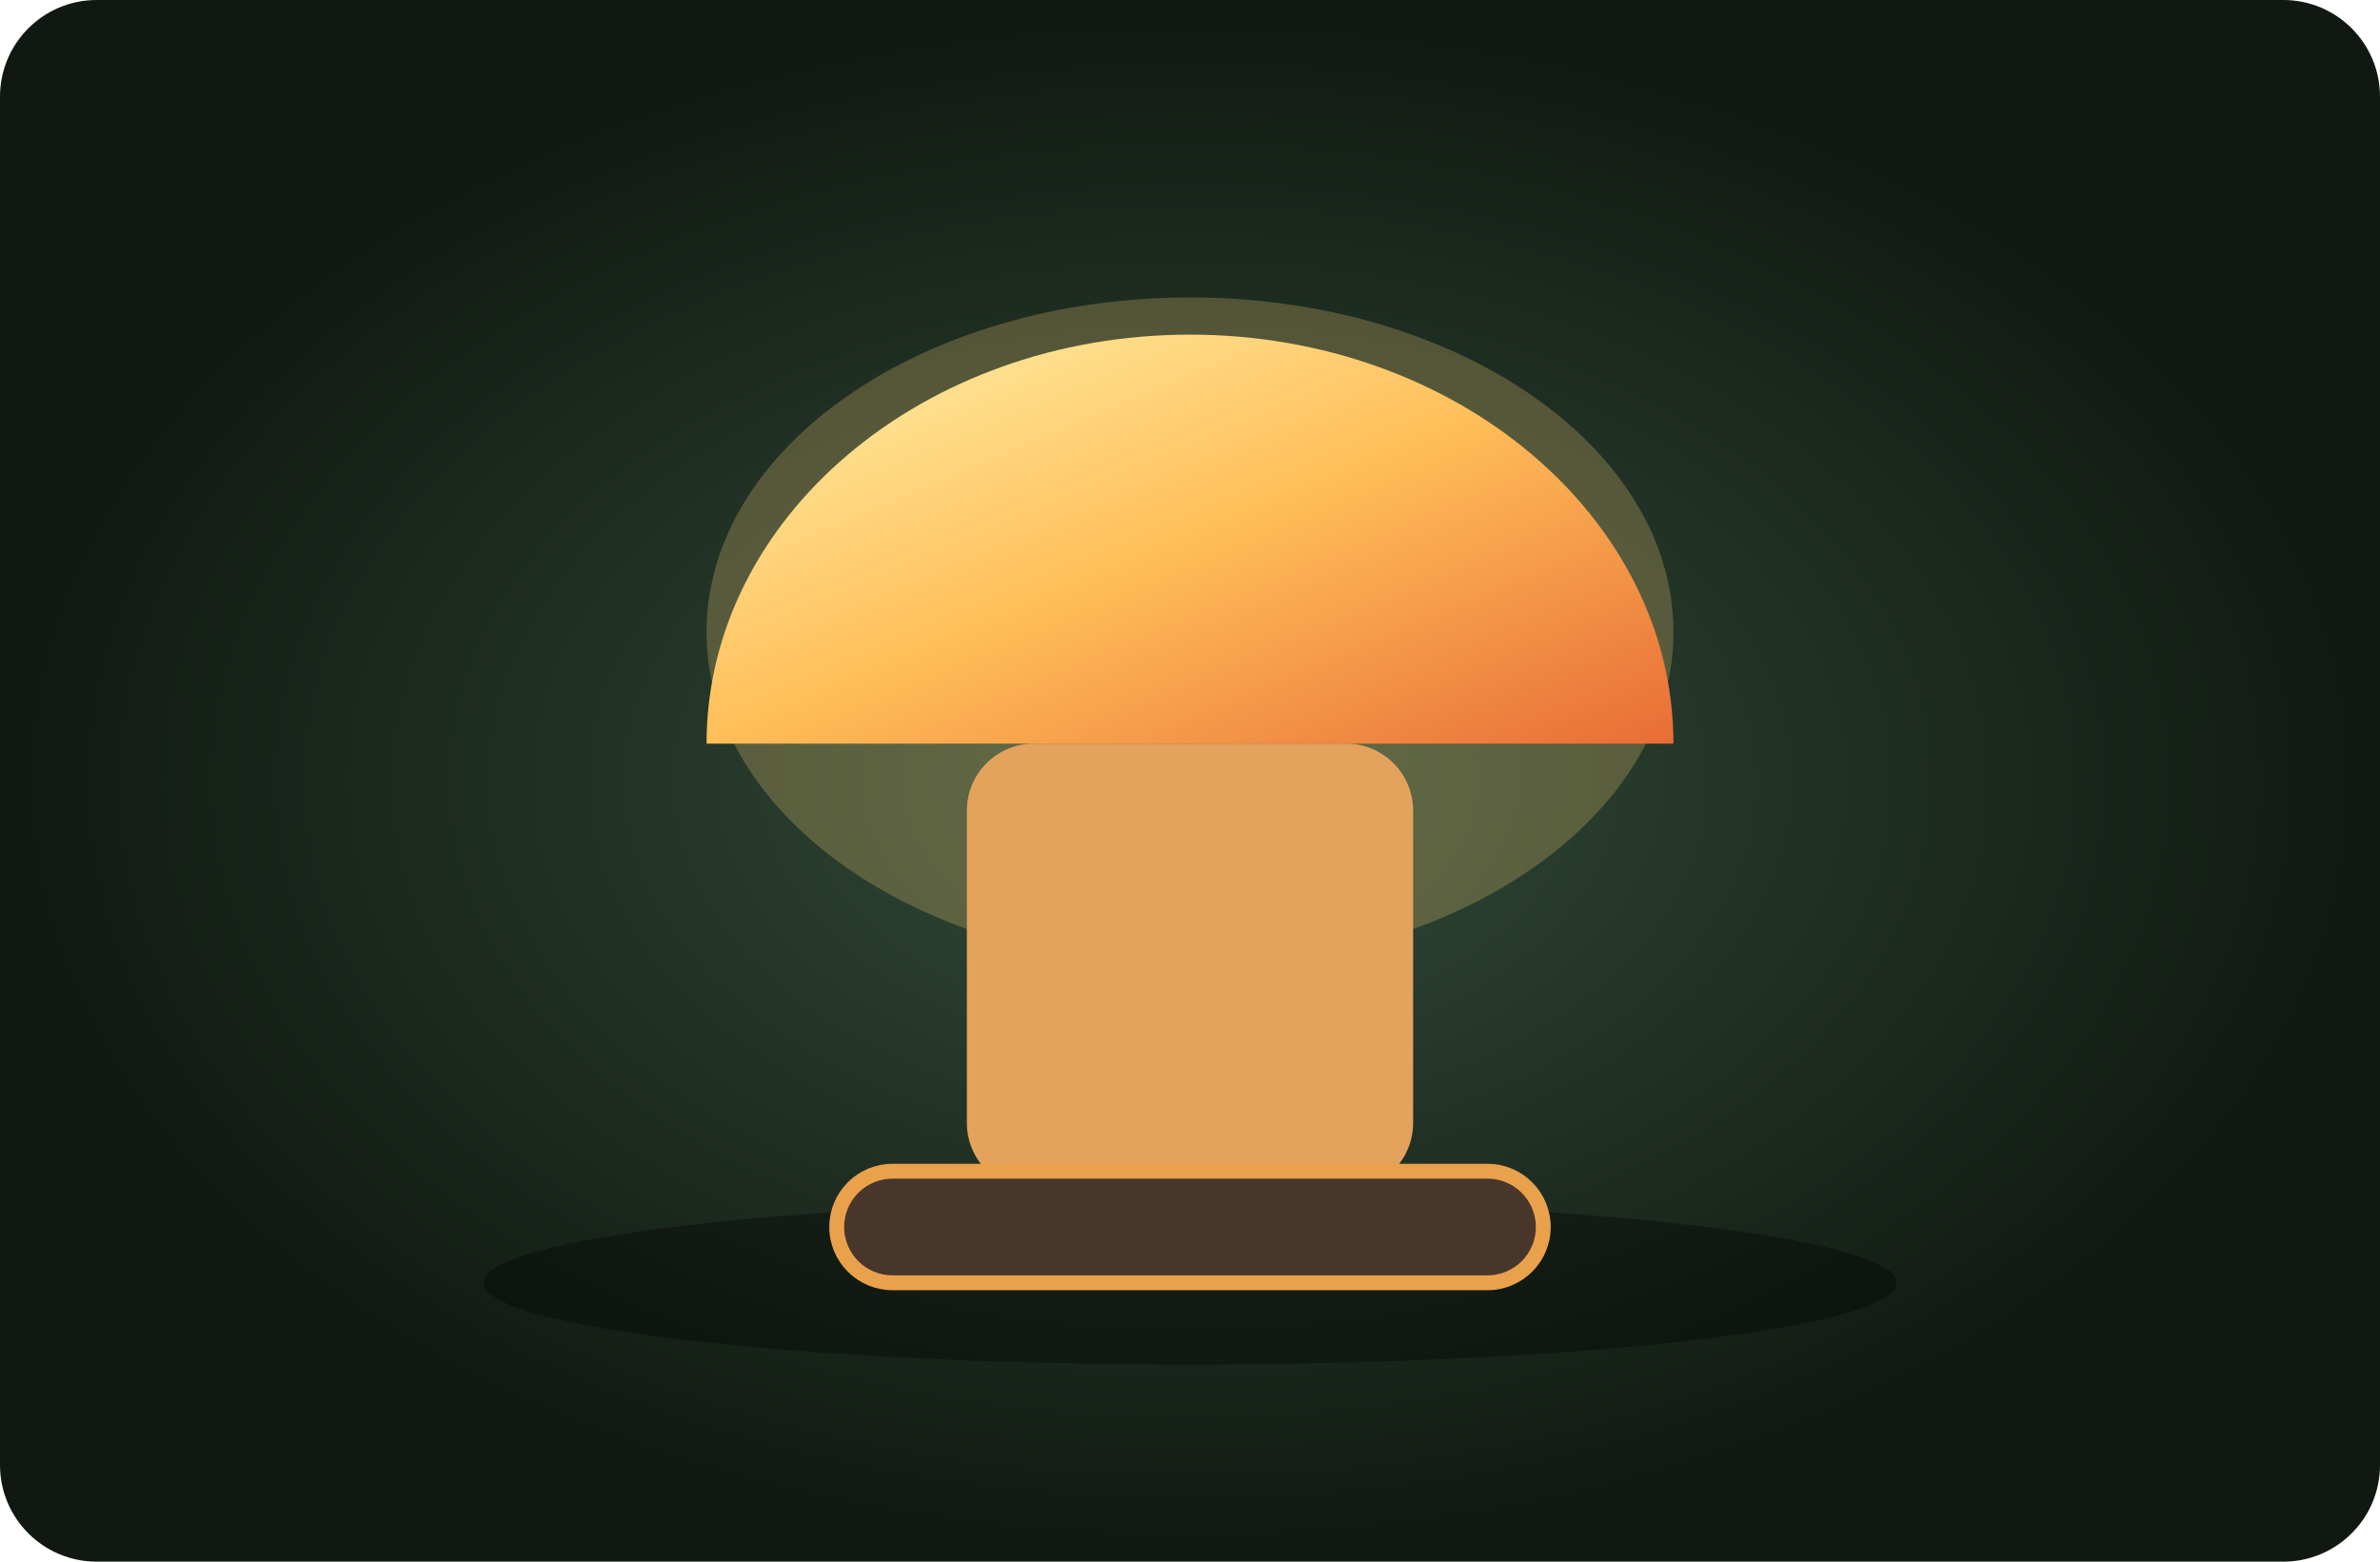
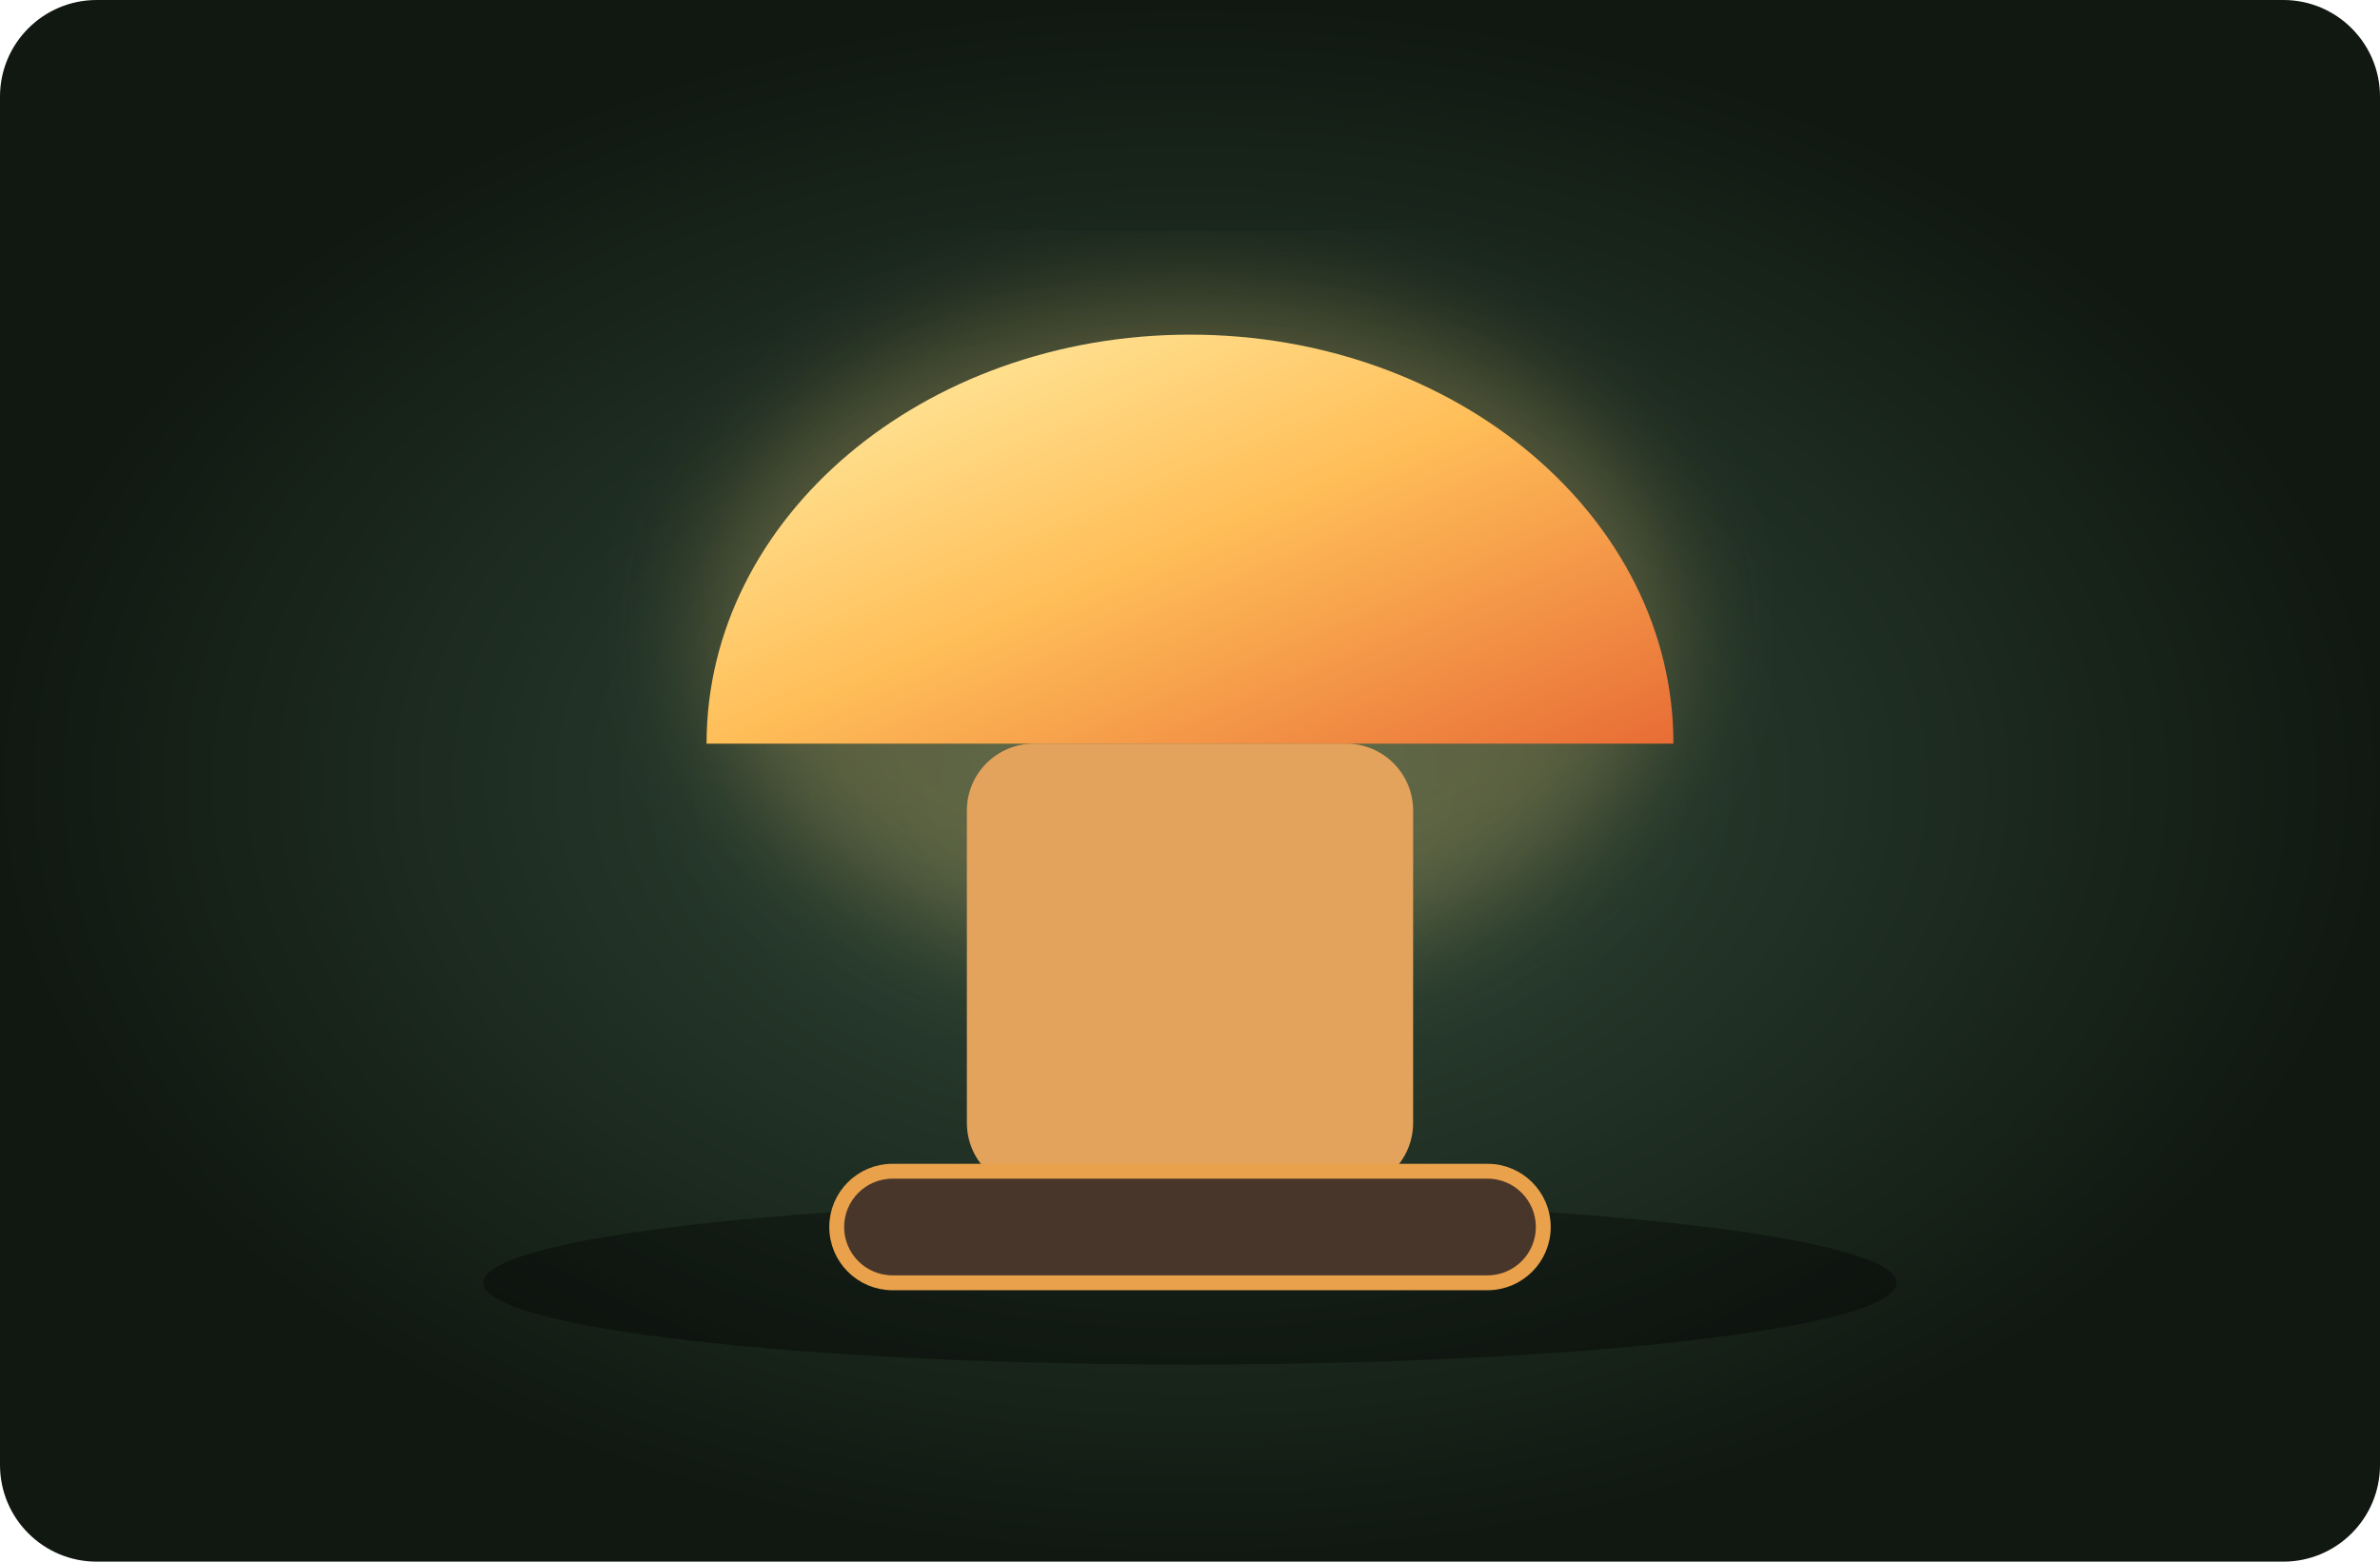
<svg xmlns="http://www.w3.org/2000/svg" viewBox="0 0 640 420" role="img" aria-label="Dome Light">
  <defs>
    <radialGradient id="bg">
      <stop stop-color="#334c3a" />
      <stop offset="1" stop-color="#101811" />
    </radialGradient>
    <linearGradient id="gold" x1="0" y1="0" x2="1" y2="1">
      <stop stop-color="#fff3ae" />
      <stop offset=".5" stop-color="#ffbe58" />
      <stop offset="1" stop-color="#e86d36" />
    </linearGradient>
+     <linearGradient id="pink" x1="0" y1="0" x2="1" y2="1">
+       <stop stop-color="#ff78c8" />
+       <stop offset="1" stop-color="#8c5bff" />
+     </linearGradient>
+     <linearGradient id="cyan" x1="0" y1="0" x2="1" y2="1">
+       <stop stop-color="#8ffff0" />
+       <stop offset="1" stop-color="#26a7ff" />
+     </linearGradient>
+     <filter id="glow">
+       <feGaussianBlur stdDeviation="14" />
+     </filter>
  </defs>
  <rect width="640" height="420" rx="26" fill="url(#bg)" />
  <ellipse cx="320" cy="345" rx="190" ry="22" fill="#000" opacity=".35" />
-   <ellipse cx="320" cy="170" rx="130" ry="90" fill="#ffd77b" opacity=".24" />
+   <ellipse cx="320" cy="170" rx="130" ry="90" fill="#ffd77b" opacity=".24" filter="url(#glow)" />
  <path d="M190 200a130 110 0 0 1 260 0Z" fill="url(#gold)" />
  <rect x="260" y="200" width="120" height="120" rx="18" fill="#e4a35c" />
  <rect x="225" y="315" width="190" height="30" rx="15" fill="#49362b" stroke="#e9a24b" stroke-width="4" />
</svg>
